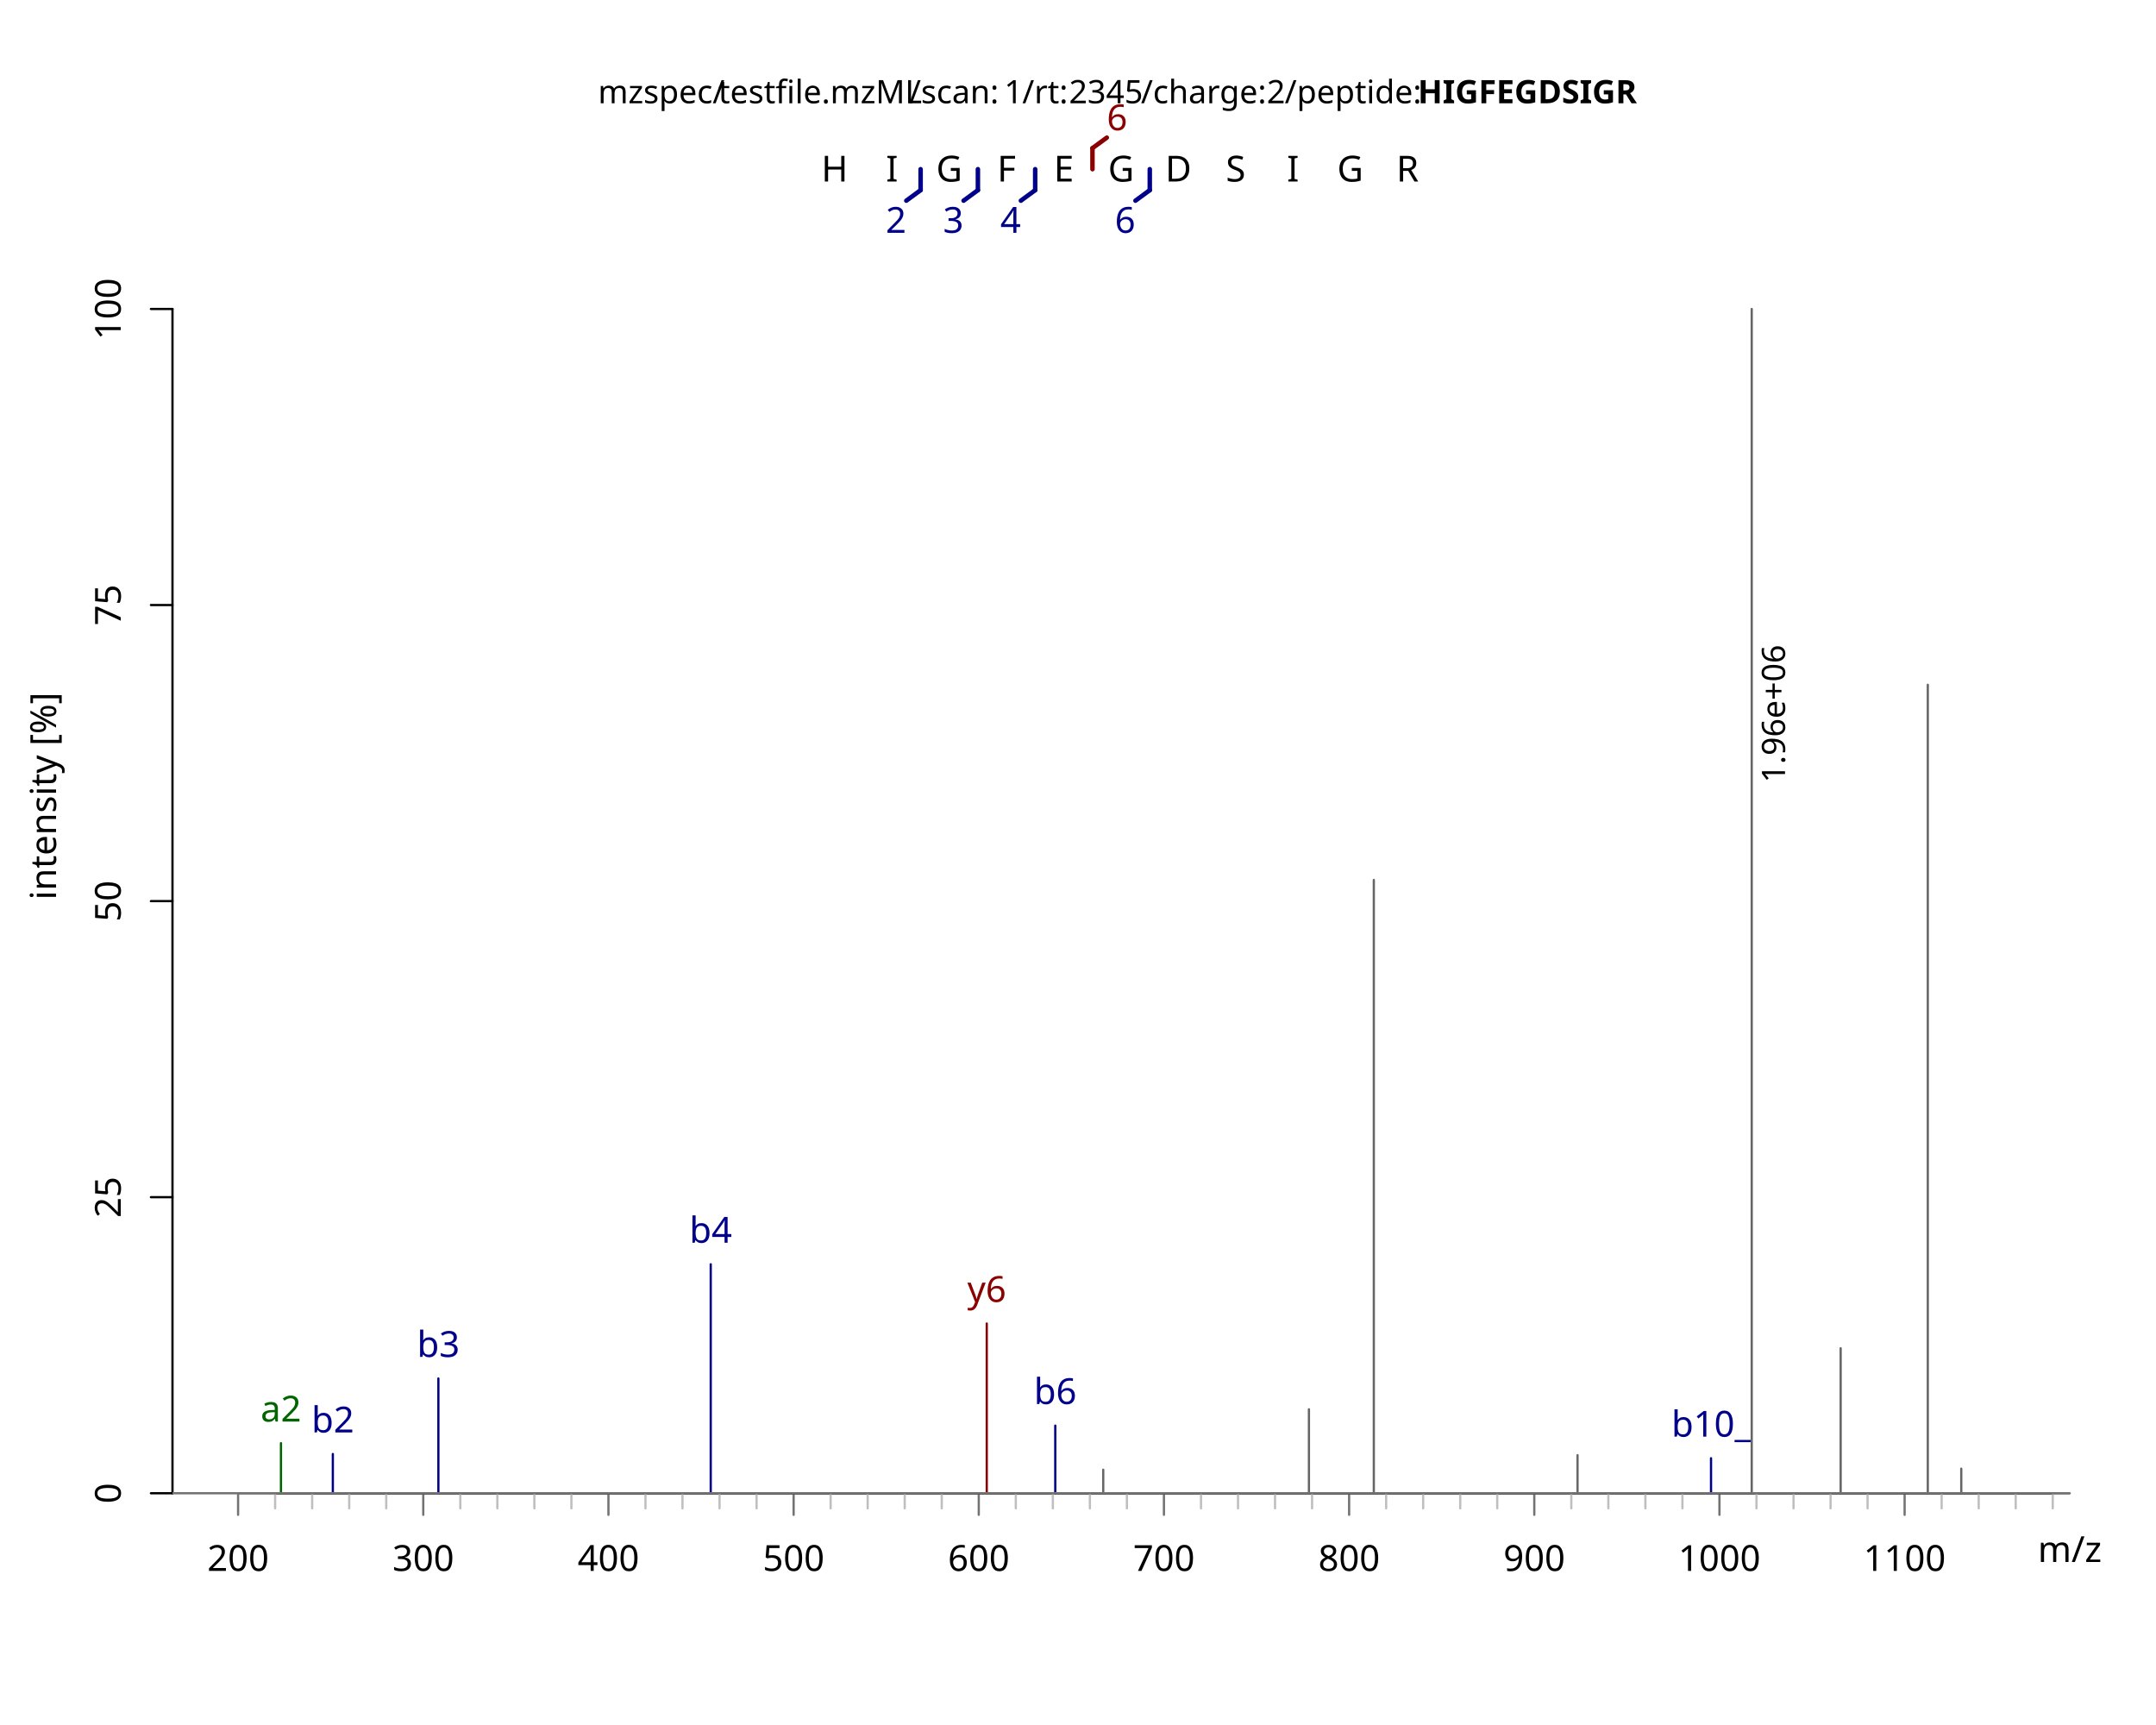
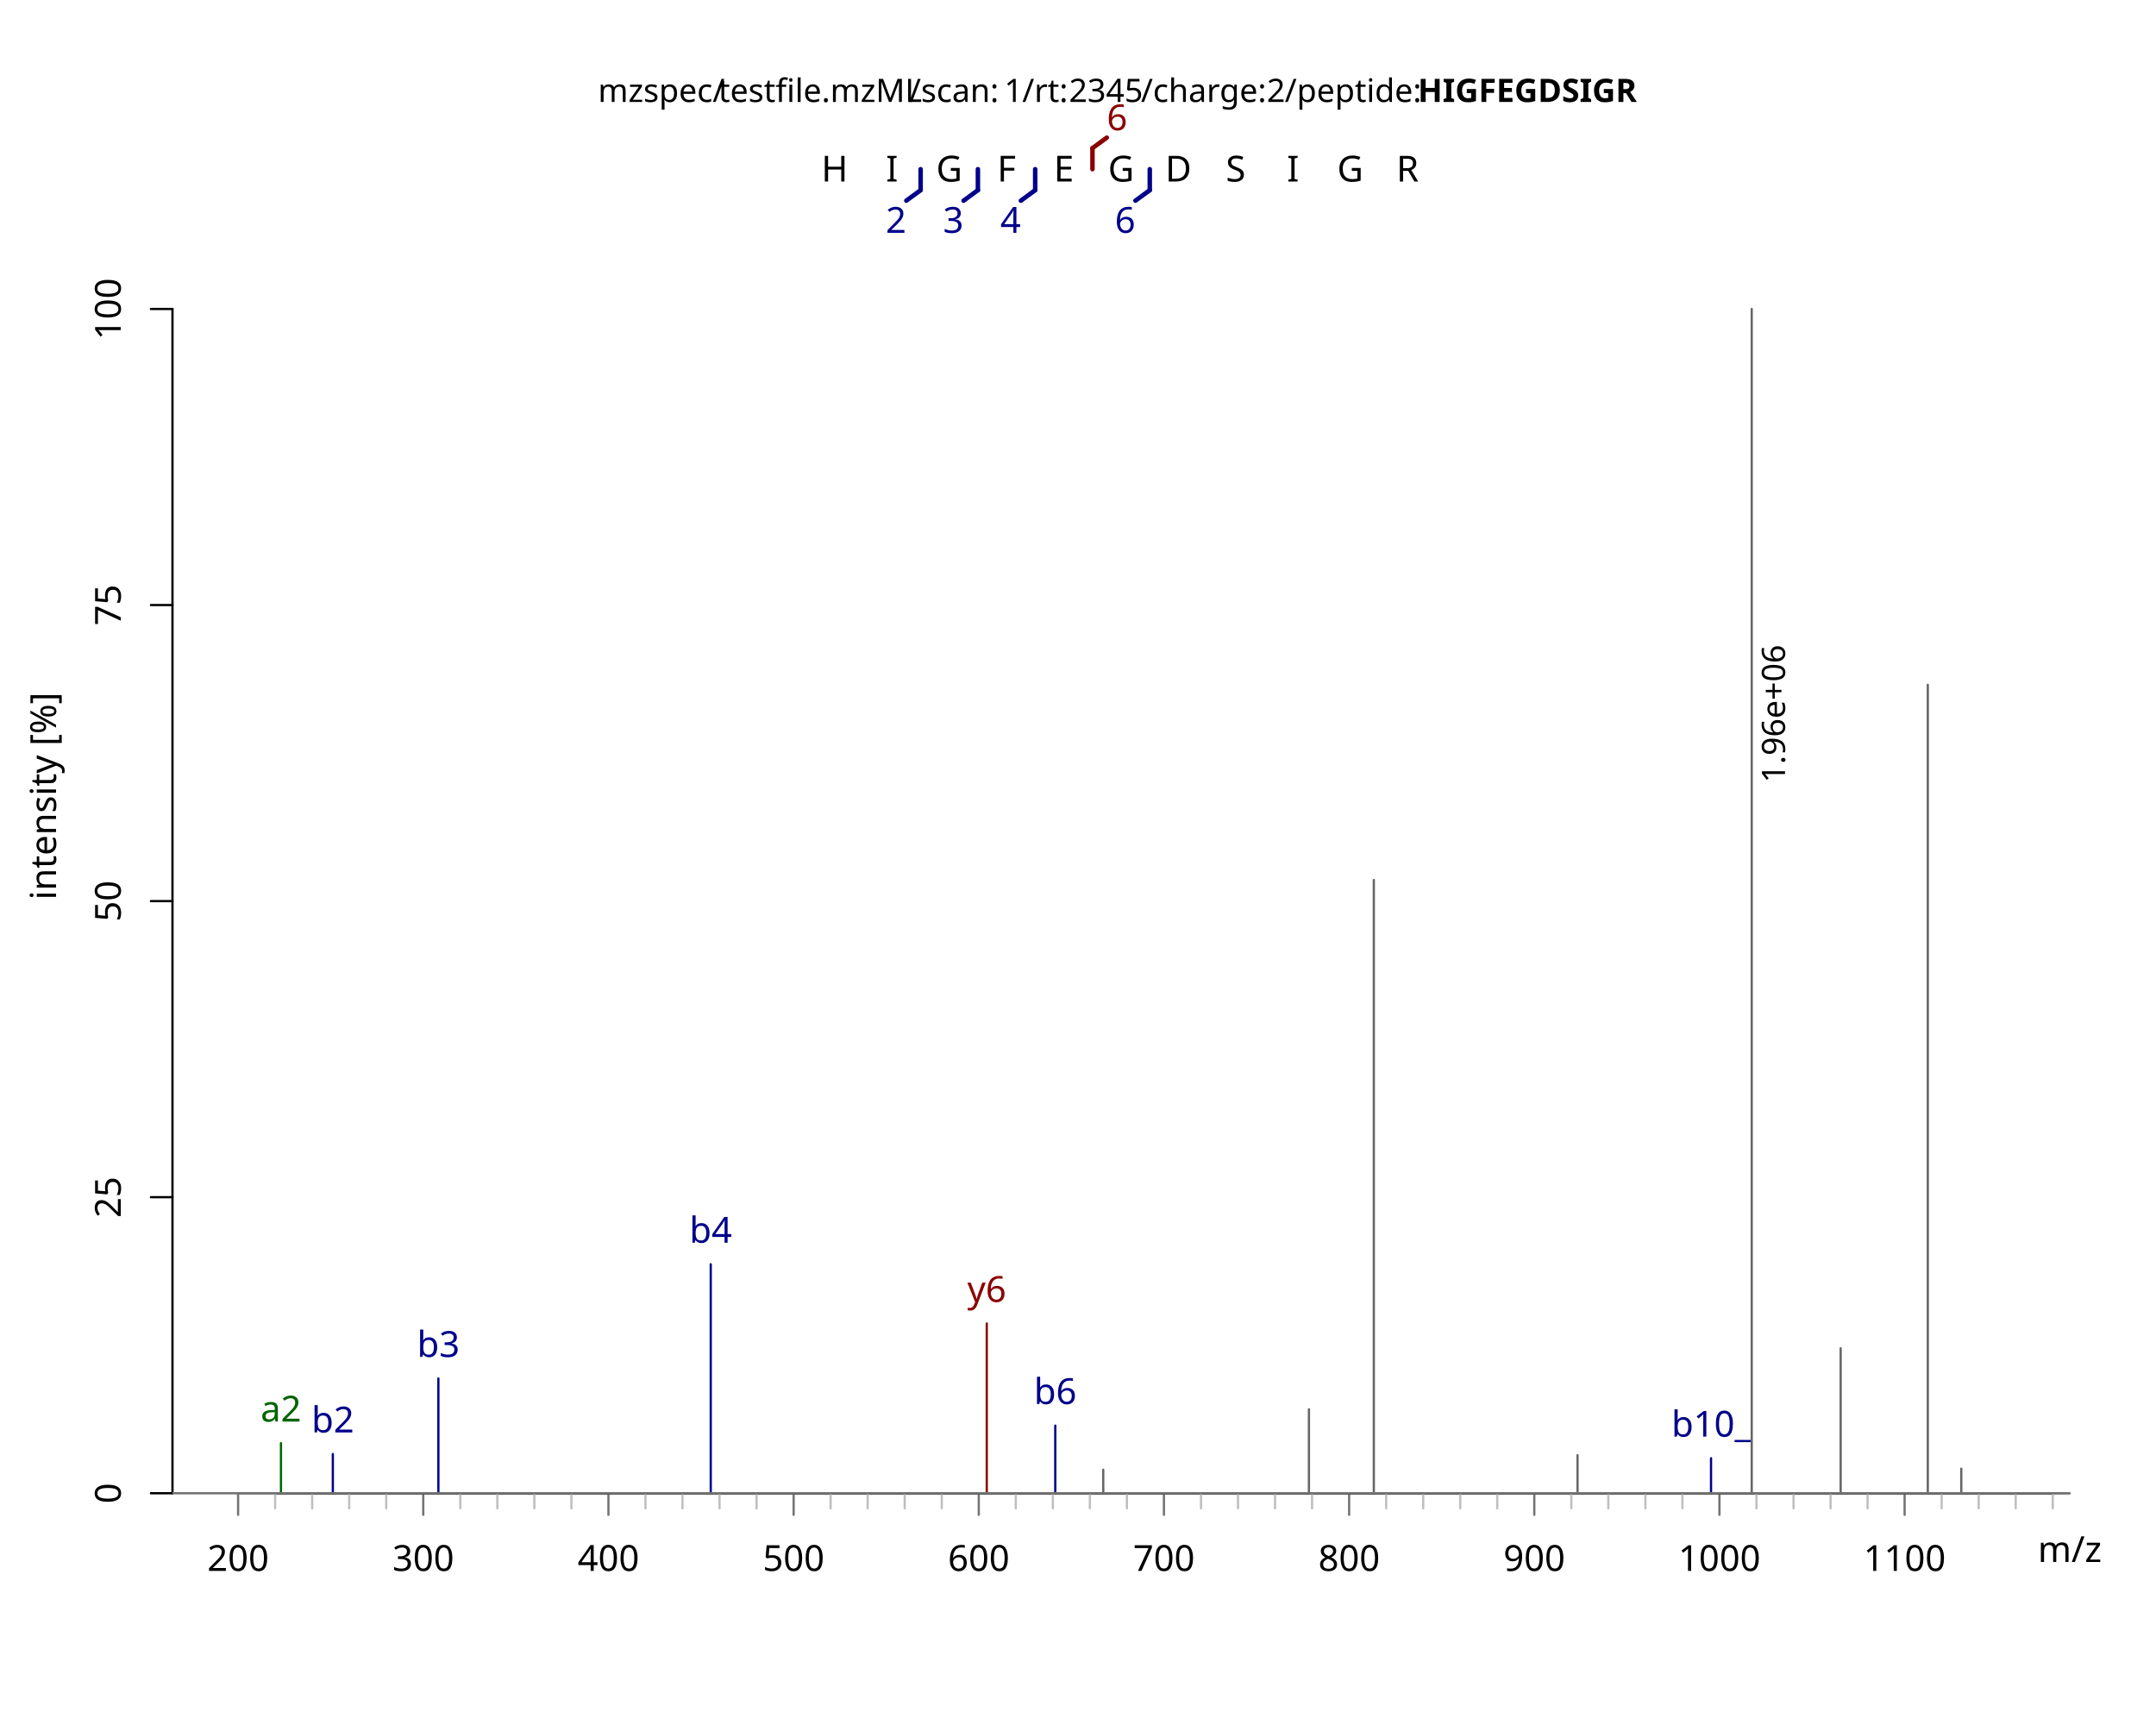
<svg xmlns="http://www.w3.org/2000/svg" class="svglite" data-engine-version="2.0" width="720.00pt" height="576.00pt" viewBox="0 0 720.00 576.00">
  <defs>
    <style type="text/css">
    .svglite line, .svglite polyline, .svglite polygon, .svglite path, .svglite rect, .svglite circle {
      fill: none;
      stroke: #000000;
      stroke-linecap: round;
      stroke-linejoin: round;
      stroke-miterlimit: 10.00;
    }
  </style>
  </defs>
  <rect width="100%" height="100%" style="stroke: none; fill: #FFFFFF;" />
  <defs>
    <clipPath id="cpMC4wMHw3MjAuMDB8MC4wMHw1NzYuMDA=">
      <rect x="0.00" y="0.00" width="720.00" height="576.00" />
    </clipPath>
  </defs>
  <g clip-path="url(#cpMC4wMHw3MjAuMDB8MC4wMHw1NzYuMDA=)">
</g>
  <defs>
    <clipPath id="cpNTcuNjB8NjkxLjIwfDE0LjQwfDUxNy4yNQ==">
      <rect x="57.60" y="14.40" width="633.60" height="502.85" />
    </clipPath>
  </defs>
  <g clip-path="url(#cpNTcuNjB8NjkxLjIwfDE0LjQwfDUxNy4yNQ==)">
    <text x="93.83" y="474.68" text-anchor="middle" style="font-size: 12.00px; fill: #006400; font-family: sans;" textLength="13.35px" lengthAdjust="spacingAndGlyphs">a2</text>
    <text x="111.15" y="478.31" text-anchor="middle" style="font-size: 12.00px; fill: #00008B; font-family: sans;" textLength="13.35px" lengthAdjust="spacingAndGlyphs">b2</text>
    <text x="146.40" y="453.09" text-anchor="middle" style="font-size: 12.00px; fill: #00008B; font-family: sans;" textLength="13.35px" lengthAdjust="spacingAndGlyphs">b3</text>
    <text x="237.35" y="414.96" text-anchor="middle" style="font-size: 12.00px; fill: #00008B; font-family: sans;" textLength="13.35px" lengthAdjust="spacingAndGlyphs">b4</text>
    <text x="329.53" y="434.73" text-anchor="middle" style="font-size: 12.00px; fill: #8B0000; font-family: sans;" textLength="12.68px" lengthAdjust="spacingAndGlyphs">y6</text>
    <text x="352.41" y="468.83" text-anchor="middle" style="font-size: 12.00px; fill: #00008B; font-family: sans;" textLength="13.35px" lengthAdjust="spacingAndGlyphs">b6</text>
    <text x="571.40" y="479.72" text-anchor="middle" style="font-size: 12.00px; fill: #00008B; font-family: sans;" textLength="26.70px" lengthAdjust="spacingAndGlyphs">b10_</text>
    <text x="278.74" y="60.61" text-anchor="middle" style="font-size: 12.00px; font-family: sans;" textLength="8.67px" lengthAdjust="spacingAndGlyphs">H</text>
    <text x="297.88" y="60.61" text-anchor="middle" style="font-size: 12.00px; font-family: sans;" textLength="3.33px" lengthAdjust="spacingAndGlyphs">I</text>
    <text x="317.01" y="60.62" text-anchor="middle" style="font-size: 12.00px; font-family: sans;" textLength="9.34px" lengthAdjust="spacingAndGlyphs">G</text>
    <text x="336.14" y="60.61" text-anchor="middle" style="font-size: 12.00px; font-family: sans;" textLength="7.33px" lengthAdjust="spacingAndGlyphs">F</text>
    <text x="355.27" y="60.61" text-anchor="middle" style="font-size: 12.00px; font-family: sans;" textLength="8.01px" lengthAdjust="spacingAndGlyphs">E</text>
    <text x="374.40" y="60.62" text-anchor="middle" style="font-size: 12.00px; font-family: sans;" textLength="9.34px" lengthAdjust="spacingAndGlyphs">G</text>
    <text x="393.53" y="60.61" text-anchor="middle" style="font-size: 12.00px; font-family: sans;" textLength="8.67px" lengthAdjust="spacingAndGlyphs">D</text>
    <text x="412.66" y="60.62" text-anchor="middle" style="font-size: 12.00px; font-family: sans;" textLength="8.01px" lengthAdjust="spacingAndGlyphs">S</text>
    <text x="431.79" y="60.61" text-anchor="middle" style="font-size: 12.00px; font-family: sans;" textLength="3.33px" lengthAdjust="spacingAndGlyphs">I</text>
    <text x="450.92" y="60.62" text-anchor="middle" style="font-size: 12.00px; font-family: sans;" textLength="9.34px" lengthAdjust="spacingAndGlyphs">G</text>
    <text x="470.06" y="60.61" text-anchor="middle" style="font-size: 12.00px; font-family: sans;" textLength="8.67px" lengthAdjust="spacingAndGlyphs">R</text>
    <line x1="307.44" y1="56.49" x2="307.44" y2="63.50" style="stroke-width: 1.50; stroke: #00008B;" />
    <line x1="326.57" y1="56.49" x2="326.57" y2="63.50" style="stroke-width: 1.50; stroke: #00008B;" />
    <line x1="345.70" y1="56.49" x2="345.70" y2="63.50" style="stroke-width: 1.50; stroke: #00008B;" />
    <line x1="383.97" y1="56.49" x2="383.97" y2="63.50" style="stroke-width: 1.50; stroke: #00008B;" />
    <line x1="307.44" y1="63.50" x2="302.66" y2="67.01" style="stroke-width: 1.50; stroke: #00008B;" />
    <line x1="326.57" y1="63.50" x2="321.79" y2="67.01" style="stroke-width: 1.50; stroke: #00008B;" />
    <line x1="345.70" y1="63.50" x2="340.92" y2="67.01" style="stroke-width: 1.50; stroke: #00008B;" />
    <line x1="383.97" y1="63.50" x2="379.18" y2="67.01" style="stroke-width: 1.50; stroke: #00008B;" />
    <text x="302.66" y="77.74" text-anchor="end" style="font-size: 12.00px; fill: #00008B; font-family: sans;" textLength="6.67px" lengthAdjust="spacingAndGlyphs">2</text>
    <text x="321.79" y="77.74" text-anchor="end" style="font-size: 12.00px; fill: #00008B; font-family: sans;" textLength="6.67px" lengthAdjust="spacingAndGlyphs">3</text>
    <text x="340.92" y="77.74" text-anchor="end" style="font-size: 12.00px; fill: #00008B; font-family: sans;" textLength="6.67px" lengthAdjust="spacingAndGlyphs">4</text>
    <text x="379.18" y="77.74" text-anchor="end" style="font-size: 12.00px; fill: #00008B; font-family: sans;" textLength="6.67px" lengthAdjust="spacingAndGlyphs">6</text>
    <line x1="364.83" y1="56.49" x2="364.83" y2="49.47" style="stroke-width: 1.50; stroke: #8B0000;" />
    <line x1="364.83" y1="49.47" x2="369.62" y2="45.96" style="stroke-width: 1.50; stroke: #8B0000;" />
    <text x="369.62" y="43.49" style="font-size: 12.00px; fill: #8B0000; font-family: sans;" textLength="6.67px" lengthAdjust="spacingAndGlyphs">6</text>
    <line x1="93.83" y1="498.62" x2="93.83" y2="481.88" style="stroke-width: 0.75; stroke: #006400;" />
    <line x1="111.15" y1="498.62" x2="111.15" y2="485.51" style="stroke-width: 0.75; stroke: #00008B;" />
    <line x1="146.40" y1="498.62" x2="146.40" y2="460.29" style="stroke-width: 0.75; stroke: #00008B;" />
    <line x1="237.35" y1="498.62" x2="237.35" y2="422.16" style="stroke-width: 0.75; stroke: #00008B;" />
    <line x1="329.53" y1="498.62" x2="329.53" y2="441.93" style="stroke-width: 0.75; stroke: #8B0000;" />
    <line x1="352.41" y1="498.62" x2="352.41" y2="476.03" style="stroke-width: 0.75; stroke: #00008B;" />
    <line x1="368.43" y1="498.62" x2="368.43" y2="490.76" style="stroke-width: 0.75; stroke: #666666;" />
    <line x1="437.12" y1="498.62" x2="437.12" y2="470.58" style="stroke-width: 0.75; stroke: #666666;" />
    <line x1="458.79" y1="498.62" x2="458.79" y2="293.83" style="stroke-width: 0.75; stroke: #666666;" />
    <line x1="526.82" y1="498.62" x2="526.82" y2="485.91" style="stroke-width: 0.75; stroke: #666666;" />
    <line x1="571.40" y1="498.62" x2="571.40" y2="486.92" style="stroke-width: 0.75; stroke: #00008B;" />
    <line x1="584.99" y1="498.62" x2="584.99" y2="103.17" style="stroke-width: 0.75; stroke: #666666;" />
    <line x1="614.69" y1="498.62" x2="614.69" y2="450.20" style="stroke-width: 0.75; stroke: #666666;" />
    <line x1="643.79" y1="498.62" x2="643.79" y2="228.66" style="stroke-width: 0.75; stroke: #666666;" />
    <line x1="654.97" y1="498.62" x2="654.97" y2="490.41" style="stroke-width: 0.75; stroke: #666666;" />
  </g>
  <g clip-path="url(#cpMC4wMHw3MjAuMDB8MC4wMHw1NzYuMDA=)">
    <line x1="79.51" y1="498.62" x2="691.20" y2="498.62" style="stroke-width: 0.75; stroke: #737373;" />
    <line x1="79.51" y1="498.62" x2="79.51" y2="505.82" style="stroke-width: 0.75; stroke: #737373;" />
    <line x1="141.35" y1="498.62" x2="141.35" y2="505.82" style="stroke-width: 0.75; stroke: #737373;" />
    <line x1="203.19" y1="498.62" x2="203.19" y2="505.82" style="stroke-width: 0.75; stroke: #737373;" />
    <line x1="265.03" y1="498.62" x2="265.03" y2="505.82" style="stroke-width: 0.75; stroke: #737373;" />
    <line x1="326.86" y1="498.62" x2="326.86" y2="505.82" style="stroke-width: 0.75; stroke: #737373;" />
    <line x1="388.70" y1="498.62" x2="388.70" y2="505.82" style="stroke-width: 0.75; stroke: #737373;" />
    <line x1="450.54" y1="498.62" x2="450.54" y2="505.82" style="stroke-width: 0.75; stroke: #737373;" />
    <line x1="512.38" y1="498.62" x2="512.38" y2="505.82" style="stroke-width: 0.75; stroke: #737373;" />
    <line x1="574.21" y1="498.62" x2="574.21" y2="505.82" style="stroke-width: 0.75; stroke: #737373;" />
    <line x1="636.05" y1="498.62" x2="636.05" y2="505.82" style="stroke-width: 0.75; stroke: #737373;" />
    <text x="79.51" y="524.54" text-anchor="middle" style="font-size: 12.00px; font-family: sans;" textLength="20.02px" lengthAdjust="spacingAndGlyphs">200</text>
    <text x="141.35" y="524.54" text-anchor="middle" style="font-size: 12.00px; font-family: sans;" textLength="20.02px" lengthAdjust="spacingAndGlyphs">300</text>
    <text x="203.19" y="524.54" text-anchor="middle" style="font-size: 12.00px; font-family: sans;" textLength="20.02px" lengthAdjust="spacingAndGlyphs">400</text>
    <text x="265.03" y="524.54" text-anchor="middle" style="font-size: 12.00px; font-family: sans;" textLength="20.02px" lengthAdjust="spacingAndGlyphs">500</text>
    <text x="326.86" y="524.54" text-anchor="middle" style="font-size: 12.00px; font-family: sans;" textLength="20.02px" lengthAdjust="spacingAndGlyphs">600</text>
    <text x="388.70" y="524.54" text-anchor="middle" style="font-size: 12.00px; font-family: sans;" textLength="20.02px" lengthAdjust="spacingAndGlyphs">700</text>
    <text x="450.54" y="524.54" text-anchor="middle" style="font-size: 12.00px; font-family: sans;" textLength="20.02px" lengthAdjust="spacingAndGlyphs">800</text>
    <text x="512.38" y="524.54" text-anchor="middle" style="font-size: 12.00px; font-family: sans;" textLength="20.02px" lengthAdjust="spacingAndGlyphs">900</text>
    <text x="574.21" y="524.54" text-anchor="middle" style="font-size: 12.00px; font-family: sans;" textLength="26.70px" lengthAdjust="spacingAndGlyphs">1000</text>
    <text x="636.05" y="524.54" text-anchor="middle" style="font-size: 12.00px; font-family: sans;" textLength="26.70px" lengthAdjust="spacingAndGlyphs">1100</text>
    <line x1="91.88" y1="498.62" x2="685.52" y2="498.62" style="stroke-width: 0.75;" />
    <line x1="91.88" y1="498.62" x2="91.88" y2="503.65" style="stroke-width: 0.75; stroke: #BFBFBF;" />
    <line x1="104.25" y1="498.62" x2="104.25" y2="503.65" style="stroke-width: 0.75; stroke: #BFBFBF;" />
    <line x1="116.62" y1="498.62" x2="116.62" y2="503.65" style="stroke-width: 0.75; stroke: #BFBFBF;" />
    <line x1="128.98" y1="498.62" x2="128.98" y2="503.65" style="stroke-width: 0.75; stroke: #BFBFBF;" />
    <line x1="153.72" y1="498.62" x2="153.72" y2="503.65" style="stroke-width: 0.75; stroke: #BFBFBF;" />
    <line x1="166.09" y1="498.62" x2="166.09" y2="503.65" style="stroke-width: 0.75; stroke: #BFBFBF;" />
    <line x1="178.45" y1="498.62" x2="178.45" y2="503.65" style="stroke-width: 0.75; stroke: #BFBFBF;" />
    <line x1="190.82" y1="498.62" x2="190.82" y2="503.65" style="stroke-width: 0.75; stroke: #BFBFBF;" />
    <line x1="215.56" y1="498.62" x2="215.56" y2="503.65" style="stroke-width: 0.75; stroke: #BFBFBF;" />
    <line x1="227.92" y1="498.62" x2="227.92" y2="503.65" style="stroke-width: 0.75; stroke: #BFBFBF;" />
    <line x1="240.29" y1="498.62" x2="240.29" y2="503.65" style="stroke-width: 0.75; stroke: #BFBFBF;" />
    <line x1="252.66" y1="498.62" x2="252.66" y2="503.65" style="stroke-width: 0.75; stroke: #BFBFBF;" />
    <line x1="277.39" y1="498.62" x2="277.39" y2="503.65" style="stroke-width: 0.75; stroke: #BFBFBF;" />
    <line x1="289.76" y1="498.62" x2="289.76" y2="503.65" style="stroke-width: 0.75; stroke: #BFBFBF;" />
    <line x1="302.13" y1="498.62" x2="302.13" y2="503.65" style="stroke-width: 0.75; stroke: #BFBFBF;" />
    <line x1="314.50" y1="498.62" x2="314.50" y2="503.65" style="stroke-width: 0.75; stroke: #BFBFBF;" />
    <line x1="339.23" y1="498.62" x2="339.23" y2="503.65" style="stroke-width: 0.75; stroke: #BFBFBF;" />
    <line x1="351.60" y1="498.62" x2="351.60" y2="503.65" style="stroke-width: 0.75; stroke: #BFBFBF;" />
    <line x1="363.97" y1="498.62" x2="363.97" y2="503.65" style="stroke-width: 0.75; stroke: #BFBFBF;" />
    <line x1="376.33" y1="498.62" x2="376.33" y2="503.65" style="stroke-width: 0.75; stroke: #BFBFBF;" />
    <line x1="401.07" y1="498.62" x2="401.07" y2="503.65" style="stroke-width: 0.75; stroke: #BFBFBF;" />
    <line x1="413.44" y1="498.62" x2="413.44" y2="503.65" style="stroke-width: 0.75; stroke: #BFBFBF;" />
    <line x1="425.80" y1="498.62" x2="425.80" y2="503.65" style="stroke-width: 0.75; stroke: #BFBFBF;" />
    <line x1="438.17" y1="498.62" x2="438.17" y2="503.65" style="stroke-width: 0.75; stroke: #BFBFBF;" />
    <line x1="462.91" y1="498.62" x2="462.91" y2="503.65" style="stroke-width: 0.75; stroke: #BFBFBF;" />
    <line x1="475.27" y1="498.62" x2="475.27" y2="503.65" style="stroke-width: 0.75; stroke: #BFBFBF;" />
    <line x1="487.64" y1="498.62" x2="487.64" y2="503.65" style="stroke-width: 0.75; stroke: #BFBFBF;" />
    <line x1="500.01" y1="498.62" x2="500.01" y2="503.65" style="stroke-width: 0.75; stroke: #BFBFBF;" />
    <line x1="524.74" y1="498.62" x2="524.74" y2="503.65" style="stroke-width: 0.75; stroke: #BFBFBF;" />
    <line x1="537.11" y1="498.62" x2="537.11" y2="503.65" style="stroke-width: 0.75; stroke: #BFBFBF;" />
    <line x1="549.48" y1="498.62" x2="549.48" y2="503.65" style="stroke-width: 0.75; stroke: #BFBFBF;" />
    <line x1="561.85" y1="498.62" x2="561.85" y2="503.65" style="stroke-width: 0.75; stroke: #BFBFBF;" />
    <line x1="586.58" y1="498.62" x2="586.58" y2="503.65" style="stroke-width: 0.75; stroke: #BFBFBF;" />
    <line x1="598.95" y1="498.62" x2="598.95" y2="503.65" style="stroke-width: 0.75; stroke: #BFBFBF;" />
    <line x1="611.32" y1="498.62" x2="611.32" y2="503.65" style="stroke-width: 0.75; stroke: #BFBFBF;" />
    <line x1="623.68" y1="498.62" x2="623.68" y2="503.65" style="stroke-width: 0.75; stroke: #BFBFBF;" />
    <line x1="648.42" y1="498.62" x2="648.42" y2="503.65" style="stroke-width: 0.75; stroke: #BFBFBF;" />
    <line x1="660.79" y1="498.62" x2="660.79" y2="503.65" style="stroke-width: 0.75; stroke: #BFBFBF;" />
    <line x1="673.15" y1="498.62" x2="673.15" y2="503.65" style="stroke-width: 0.75; stroke: #BFBFBF;" />
    <line x1="685.52" y1="498.62" x2="685.52" y2="503.65" style="stroke-width: 0.75; stroke: #BFBFBF;" />
    <line x1="57.60" y1="498.62" x2="57.60" y2="103.17" style="stroke-width: 0.75;" />
    <line x1="57.60" y1="498.62" x2="50.40" y2="498.62" style="stroke-width: 0.75;" />
    <line x1="57.60" y1="399.76" x2="50.40" y2="399.76" style="stroke-width: 0.75;" />
    <line x1="57.60" y1="300.90" x2="50.40" y2="300.90" style="stroke-width: 0.75;" />
    <line x1="57.60" y1="202.03" x2="50.40" y2="202.03" style="stroke-width: 0.75;" />
    <line x1="57.60" y1="103.17" x2="50.40" y2="103.17" style="stroke-width: 0.75;" />
    <text transform="translate(40.32,498.62) rotate(-90)" text-anchor="middle" style="font-size: 12.00px; font-family: sans;" textLength="6.67px" lengthAdjust="spacingAndGlyphs">0</text>
    <text transform="translate(40.32,399.76) rotate(-90)" text-anchor="middle" style="font-size: 12.00px; font-family: sans;" textLength="13.35px" lengthAdjust="spacingAndGlyphs">25</text>
    <text transform="translate(40.32,300.90) rotate(-90)" text-anchor="middle" style="font-size: 12.00px; font-family: sans;" textLength="13.35px" lengthAdjust="spacingAndGlyphs">50</text>
    <text transform="translate(40.32,202.03) rotate(-90)" text-anchor="middle" style="font-size: 12.00px; font-family: sans;" textLength="13.35px" lengthAdjust="spacingAndGlyphs">75</text>
    <text transform="translate(40.32,103.17) rotate(-90)" text-anchor="middle" style="font-size: 12.00px; font-family: sans;" textLength="20.02px" lengthAdjust="spacingAndGlyphs">100</text>
    <text transform="translate(18.72,265.82) rotate(-90)" text-anchor="middle" style="font-size: 12.00px; font-family: sans;" textLength="64.70px" lengthAdjust="spacingAndGlyphs">intensity [%]</text>
    <text x="691.20" y="521.57" text-anchor="middle" style="font-size: 12.00px; font-family: sans;" textLength="19.34px" lengthAdjust="spacingAndGlyphs">m/z</text>
-     <text x="199.70" y="34.48" style="font-size: 10.80px; font-family: sans;" textLength="40.23px" lengthAdjust="spacingAndGlyphs">mzspec/</text>
-     <text x="239.92" y="34.48" style="font-size: 10.80px; font-family: sans;" textLength="63.63px" lengthAdjust="spacingAndGlyphs">testfile.mzML</text>
-     <text x="303.55" y="34.48" style="font-size: 10.80px; font-family: sans;" textLength="31.82px" lengthAdjust="spacingAndGlyphs">/scan: </text>
-     <text x="335.37" y="34.48" style="font-size: 10.80px; font-family: sans;" textLength="6.01px" lengthAdjust="spacingAndGlyphs">1</text>
-     <text x="341.38" y="34.48" style="font-size: 10.80px; font-family: sans;" textLength="15.60px" lengthAdjust="spacingAndGlyphs">/rt: </text>
-     <text x="356.98" y="34.48" style="font-size: 10.80px; font-family: sans;" textLength="24.03px" lengthAdjust="spacingAndGlyphs">2345</text>
-     <text x="381.01" y="34.48" style="font-size: 10.80px; font-family: sans;" textLength="42.03px" lengthAdjust="spacingAndGlyphs">/charge: </text>
-     <text x="423.04" y="34.48" style="font-size: 10.80px; font-family: sans;" textLength="6.01px" lengthAdjust="spacingAndGlyphs">2</text>
-     <text x="429.04" y="34.48" style="font-size: 10.80px; font-family: sans;" textLength="44.43px" lengthAdjust="spacingAndGlyphs">/peptide: </text>
-     <text x="473.48" y="34.48" style="font-size: 10.80px; font-weight: bold; font-family: sans;" textLength="75.63px" lengthAdjust="spacingAndGlyphs">HIGFEGDSIGR</text>
+     <text x="199.70" y="34.05" style="font-size: 10.80px; font-family: sans;" textLength="40.23px" lengthAdjust="spacingAndGlyphs">mzspec/</text>
+     <text x="239.92" y="34.05" style="font-size: 10.80px; font-family: sans;" textLength="63.63px" lengthAdjust="spacingAndGlyphs">testfile.mzML</text>
+     <text x="303.55" y="34.05" style="font-size: 10.80px; font-family: sans;" textLength="31.82px" lengthAdjust="spacingAndGlyphs">/scan: </text>
+     <text x="335.37" y="34.05" style="font-size: 10.80px; font-family: sans;" textLength="6.01px" lengthAdjust="spacingAndGlyphs">1</text>
+     <text x="341.38" y="34.05" style="font-size: 10.80px; font-family: sans;" textLength="15.60px" lengthAdjust="spacingAndGlyphs">/rt: </text>
+     <text x="356.98" y="34.05" style="font-size: 10.80px; font-family: sans;" textLength="24.03px" lengthAdjust="spacingAndGlyphs">2345</text>
+     <text x="381.01" y="34.05" style="font-size: 10.80px; font-family: sans;" textLength="42.03px" lengthAdjust="spacingAndGlyphs">/charge: </text>
+     <text x="423.04" y="34.05" style="font-size: 10.80px; font-family: sans;" textLength="6.01px" lengthAdjust="spacingAndGlyphs">2</text>
+     <text x="429.04" y="34.05" style="font-size: 10.80px; font-family: sans;" textLength="44.43px" lengthAdjust="spacingAndGlyphs">/peptide: </text>
+     <text x="473.48" y="34.05" style="font-size: 10.80px; font-weight: bold; font-family: sans;" textLength="75.63px" lengthAdjust="spacingAndGlyphs">HIGFEGDSIGR</text>
  </g>
  <g clip-path="url(#cpNTcuNjB8NjkxLjIwfDE0LjQwfDUxNy4yNQ==)">
    <text transform="translate(596.11,261.35) rotate(-90)" style="font-size: 10.80px; font-family: sans;" textLength="45.35px" lengthAdjust="spacingAndGlyphs">1.96e+06</text>
    <line x1="57.60" y1="498.62" x2="691.20" y2="498.62" style="stroke-width: 0.75; stroke: #737373;" />
  </g>
  <defs>
    <clipPath id="cpNTkuMDR8Njg5Ljc2fDU5LjA0fDUwMi41Ng==">
      <rect x="59.04" y="59.04" width="630.72" height="443.52" />
    </clipPath>
  </defs>
  <g clip-path="url(#cpNTkuMDR8Njg5Ljc2fDU5LjA0fDUwMi41Ng==)">
</g>
</svg>
